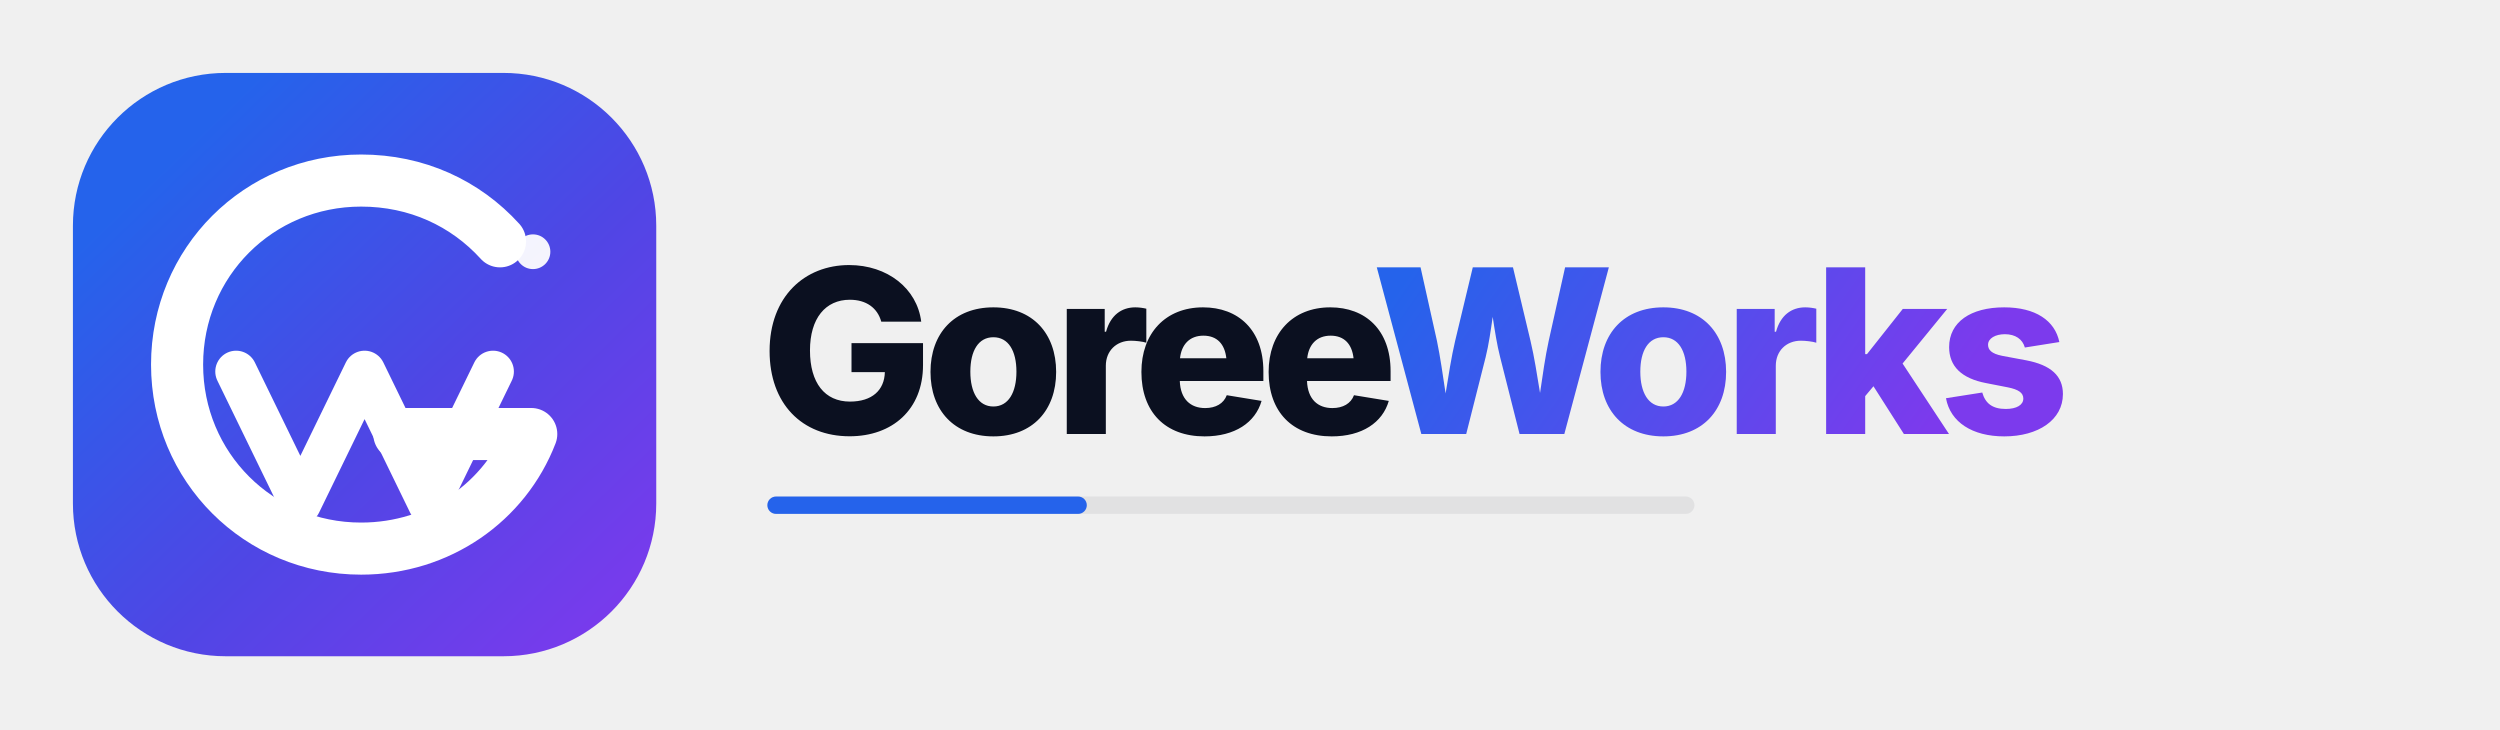
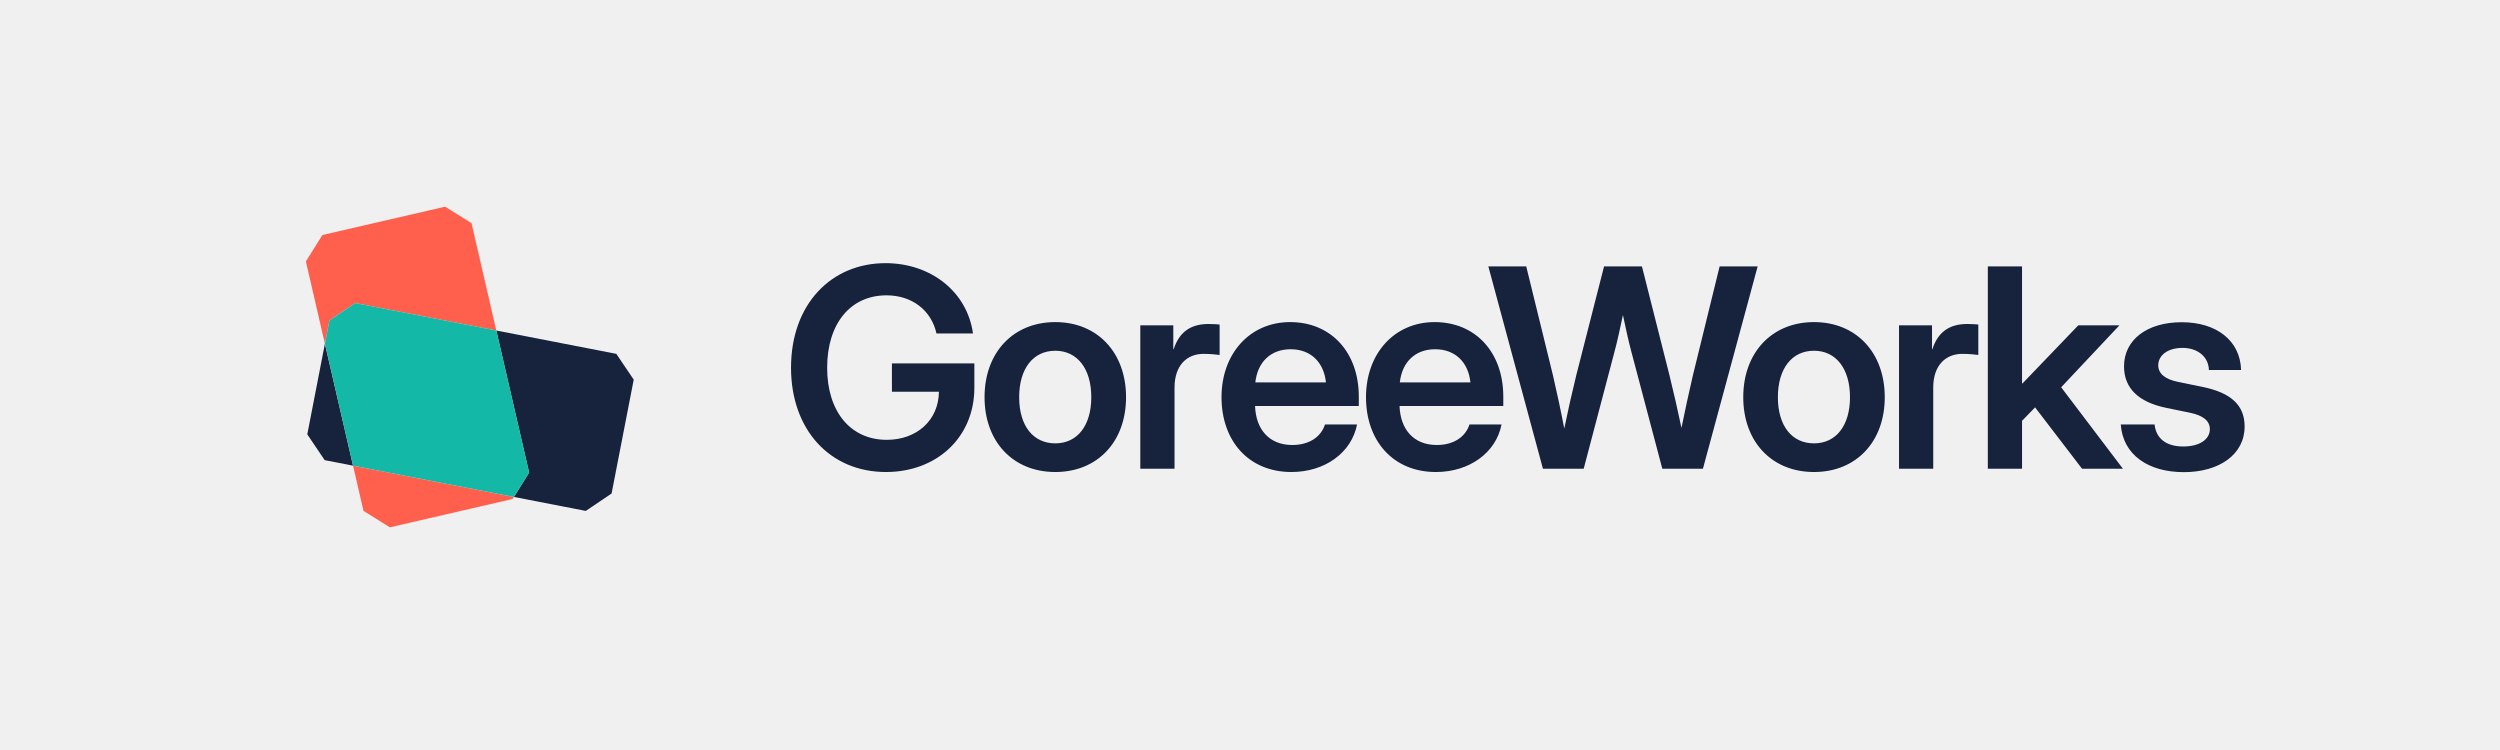
- <svg xmlns="http://www.w3.org/2000/svg" width="1440" height="420" viewBox="0 0 1440 420" fill="none" role="img" aria-labelledby="title desc">
-   <defs>
-     <linearGradient id="gwGradient" x1="54" y1="52" x2="318" y2="326" gradientUnits="userSpaceOnUse">
-       <stop stop-color="#2563EB" />
-       <stop offset="0.52" stop-color="#4F46E5" />
-       <stop offset="1" stop-color="#7C3AED" />
-     </linearGradient>
-     <linearGradient id="accentGradient" x1="838" y1="120" x2="1080" y2="290" gradientUnits="userSpaceOnUse">
-       <stop stop-color="#2563EB" />
-       <stop offset="1" stop-color="#7C3AED" />
-     </linearGradient>
-   </defs>
-   <g transform="translate(42 42)">
-     <rect width="336" height="336" rx="88" fill="url(#gwGradient)" />
-     <path d="M246 97C226 75 198 62 166 62C107 62 60 109 60 168C60 227 107 274 166 274C211 274 249 247 264 208H188" stroke="white" stroke-width="30" stroke-linecap="round" stroke-linejoin="round" />
-     <path d="M94 172L131 248L168 172L205 248L242 172" stroke="white" stroke-width="24" stroke-linecap="round" stroke-linejoin="round" />
-     <circle cx="265" cy="103" r="10" fill="white" opacity="0.94" />
+ <svg xmlns="http://www.w3.org/2000/svg" fill="none" version="1.1" viewBox="0 0 1600 480">
+   <g transform="translate(120 80) scale(.64)" fill-rule="evenodd">
+     <path d="m284.03 98.16-26.39-16.49-122.77 28.35-16.49 26.38 19.01 82.34 4.52-23.25 25.8-17.4 141.1 27.43-24.78-107.36zm-108.06 287.68 26.39 16.49 122.77-28.35 1.28-2.04-160.87-31.27 10.43 45.17z" fill="#FF604D" />
+     <path d="m398.29 385.91 25.8-17.4 22.13-113.87-17.4-25.79-120.01-23.33 32.81 142.08-15.21 24.34 71.88 13.97zm-278.51-76.55 17.4 25.79 28.36 5.52-28.15-121.93-17.61 90.62z" fill="#17233C" />
+     <path d="m341.62 347.6-32.81-142.08-141.1-27.43-25.8 17.4-4.52 23.25 28.15 121.93 160.87 31.27 15.21-24.34z" fill="#14B8A6" />
  </g>
-   <g>
-     <text x="438" y="250" fill="#0B1020" font-family="Inter, Avenir Next, Segoe UI, Helvetica Neue, Arial, sans-serif" font-size="132" font-weight="760" letter-spacing="-6">Goree</text>
-     <text x="790" y="250" fill="url(#accentGradient)" font-family="Inter, Avenir Next, Segoe UI, Helvetica Neue, Arial, sans-serif" font-size="132" font-weight="760" letter-spacing="-6">Works</text>
-     <rect x="442" y="286" width="534" height="10" rx="5" fill="#0B1020" opacity="0.07" />
-     <rect x="442" y="286" width="184" height="10" rx="5" fill="url(#accentGradient)" />
-   </g>
+   <path d="m567.01 302.09c32.68 0 56.581-22.337 56.581-53.887v-15.645h-52.757v18.165h30.072c-0.174 18.339-14.254 30.768-33.375 30.768-23.293 0-38.155-18.165-38.155-46.151 0-28.073 14.775-46.325 37.981-46.325 16.601 0 28.769 9.821 31.984 24.423h23.38c-3.737-26.77-27.03-45.021-55.973-45.021-34.766 0-60.492 26.248-60.492 66.924 0 39.633 24.857 66.75 60.753 66.75zm108.38 0c27.03 0 45.282-19.382 45.282-47.89s-18.252-48.063-45.282-48.063c-27.03 0-45.282 19.556-45.282 48.063s18.252 47.89 45.282 47.89zm0-18.339c-14.167 0-23.119-11.212-23.119-29.551 0-18.426 9.039-29.725 23.119-29.725 13.993 0 23.032 11.386 23.032 29.725 0 18.252-8.952 29.551-23.032 29.551zm54.405 16.253h21.902v-51.975c0-14.341 8.083-21.555 18.513-21.555 4.346 0 8.691 0.435 10.343 0.695v-19.469c-1.738-0.174-4.172-0.348-7.127-0.348-11.82 0-18.86 5.562-22.25 16.079h-0.261v-15.21h-21.12zm96.732 2.086c21.468 0 38.503-12.429 41.98-30.42h-20.512c-2.521 7.822-9.908 13.124-20.946 13.124-14.775 0-23.293-9.995-23.814-24.944h66.402v-5.997c0-28.16-17.557-47.716-43.979-47.716-25.727 0-43.892 20.164-43.892 48.063 0 27.812 17.209 47.89 44.761 47.89zm-23.119-57.363c1.478-13.124 9.908-21.207 22.598-21.207s21.207 8.083 22.598 21.207zm115.59 57.363c21.468 0 38.503-12.429 41.979-30.42h-20.512c-2.521 7.822-9.908 13.124-20.946 13.124-14.775 0-23.293-9.995-23.814-24.944h66.402v-5.997c0-28.16-17.557-47.716-43.979-47.716-25.727 0-43.892 20.164-43.892 48.063 0 27.812 17.209 47.89 44.761 47.89zm-23.119-57.363c1.478-13.124 9.908-21.207 22.598-21.207 12.689 0 21.207 8.083 22.598 21.207zm91.604 55.277h26.074l19.73-74.92c1.912-7.127 3.563-14.862 5.389-23.467 1.825 8.604 3.477 16.34 5.389 23.467l19.816 74.92h25.987l35.026-129.5h-24.336l-17.122 69.792c-2.607 11.212-5.041 22.424-7.301 33.549-2.347-11.125-4.867-22.337-7.649-33.549l-17.644-69.792h-24.249l-17.817 69.792c-2.781 11.299-5.302 22.598-7.649 33.983-2.173-11.386-4.606-22.685-7.214-33.983l-17.122-69.792h-24.249zm173.48 2.086c27.03 0 45.282-19.382 45.282-47.89s-18.252-48.063-45.282-48.063c-27.03 0-45.282 19.556-45.282 48.063s18.252 47.89 45.282 47.89zm0-18.339c-14.167 0-23.119-11.212-23.119-29.551 0-18.426 9.039-29.725 23.119-29.725 13.993 0 23.032 11.386 23.032 29.725 0 18.252-8.952 29.551-23.032 29.551zm54.405 16.253h21.902v-51.975c0-14.341 8.083-21.555 18.513-21.555 4.346 0 8.691 0.435 10.343 0.695v-19.469c-1.738-0.174-4.172-0.348-7.127-0.348-11.82 0-18.86 5.562-22.25 16.079h-0.261v-15.21h-21.12zm56.839 0h21.902v-30.681l8.344-8.604 30.072 39.285h26.161l-39.546-52.148 37.286-39.633h-26.335l-35.722 37.199h-0.261v-74.92h-21.902zm125.41 2.173c22.684 0 38.938-11.299 38.938-29.203 0-13.472-8.431-21.468-26.596-25.292l-16.514-3.39c-7.648-1.651-12.168-5.041-12.168-10.517 0-6.258 5.91-11.125 15.558-11.125 9.995 0 16.688 5.997 16.861 14.167h20.599c-0.521-18.86-15.731-30.594-37.981-30.594-22.424 0-36.938 11.386-36.938 28.247 0 13.906 9.213 22.858 26.77 26.509l15.644 3.216c7.735 1.651 12.516 4.867 12.516 10.43 0 6.519-6.432 11.125-17.035 11.125-10.951 0-17.383-5.128-18.339-14.08h-21.642c1.391 19.729 17.991 30.507 40.328 30.507z" fill="#17233c" aria-label="GoreeWorks" />
</svg>
